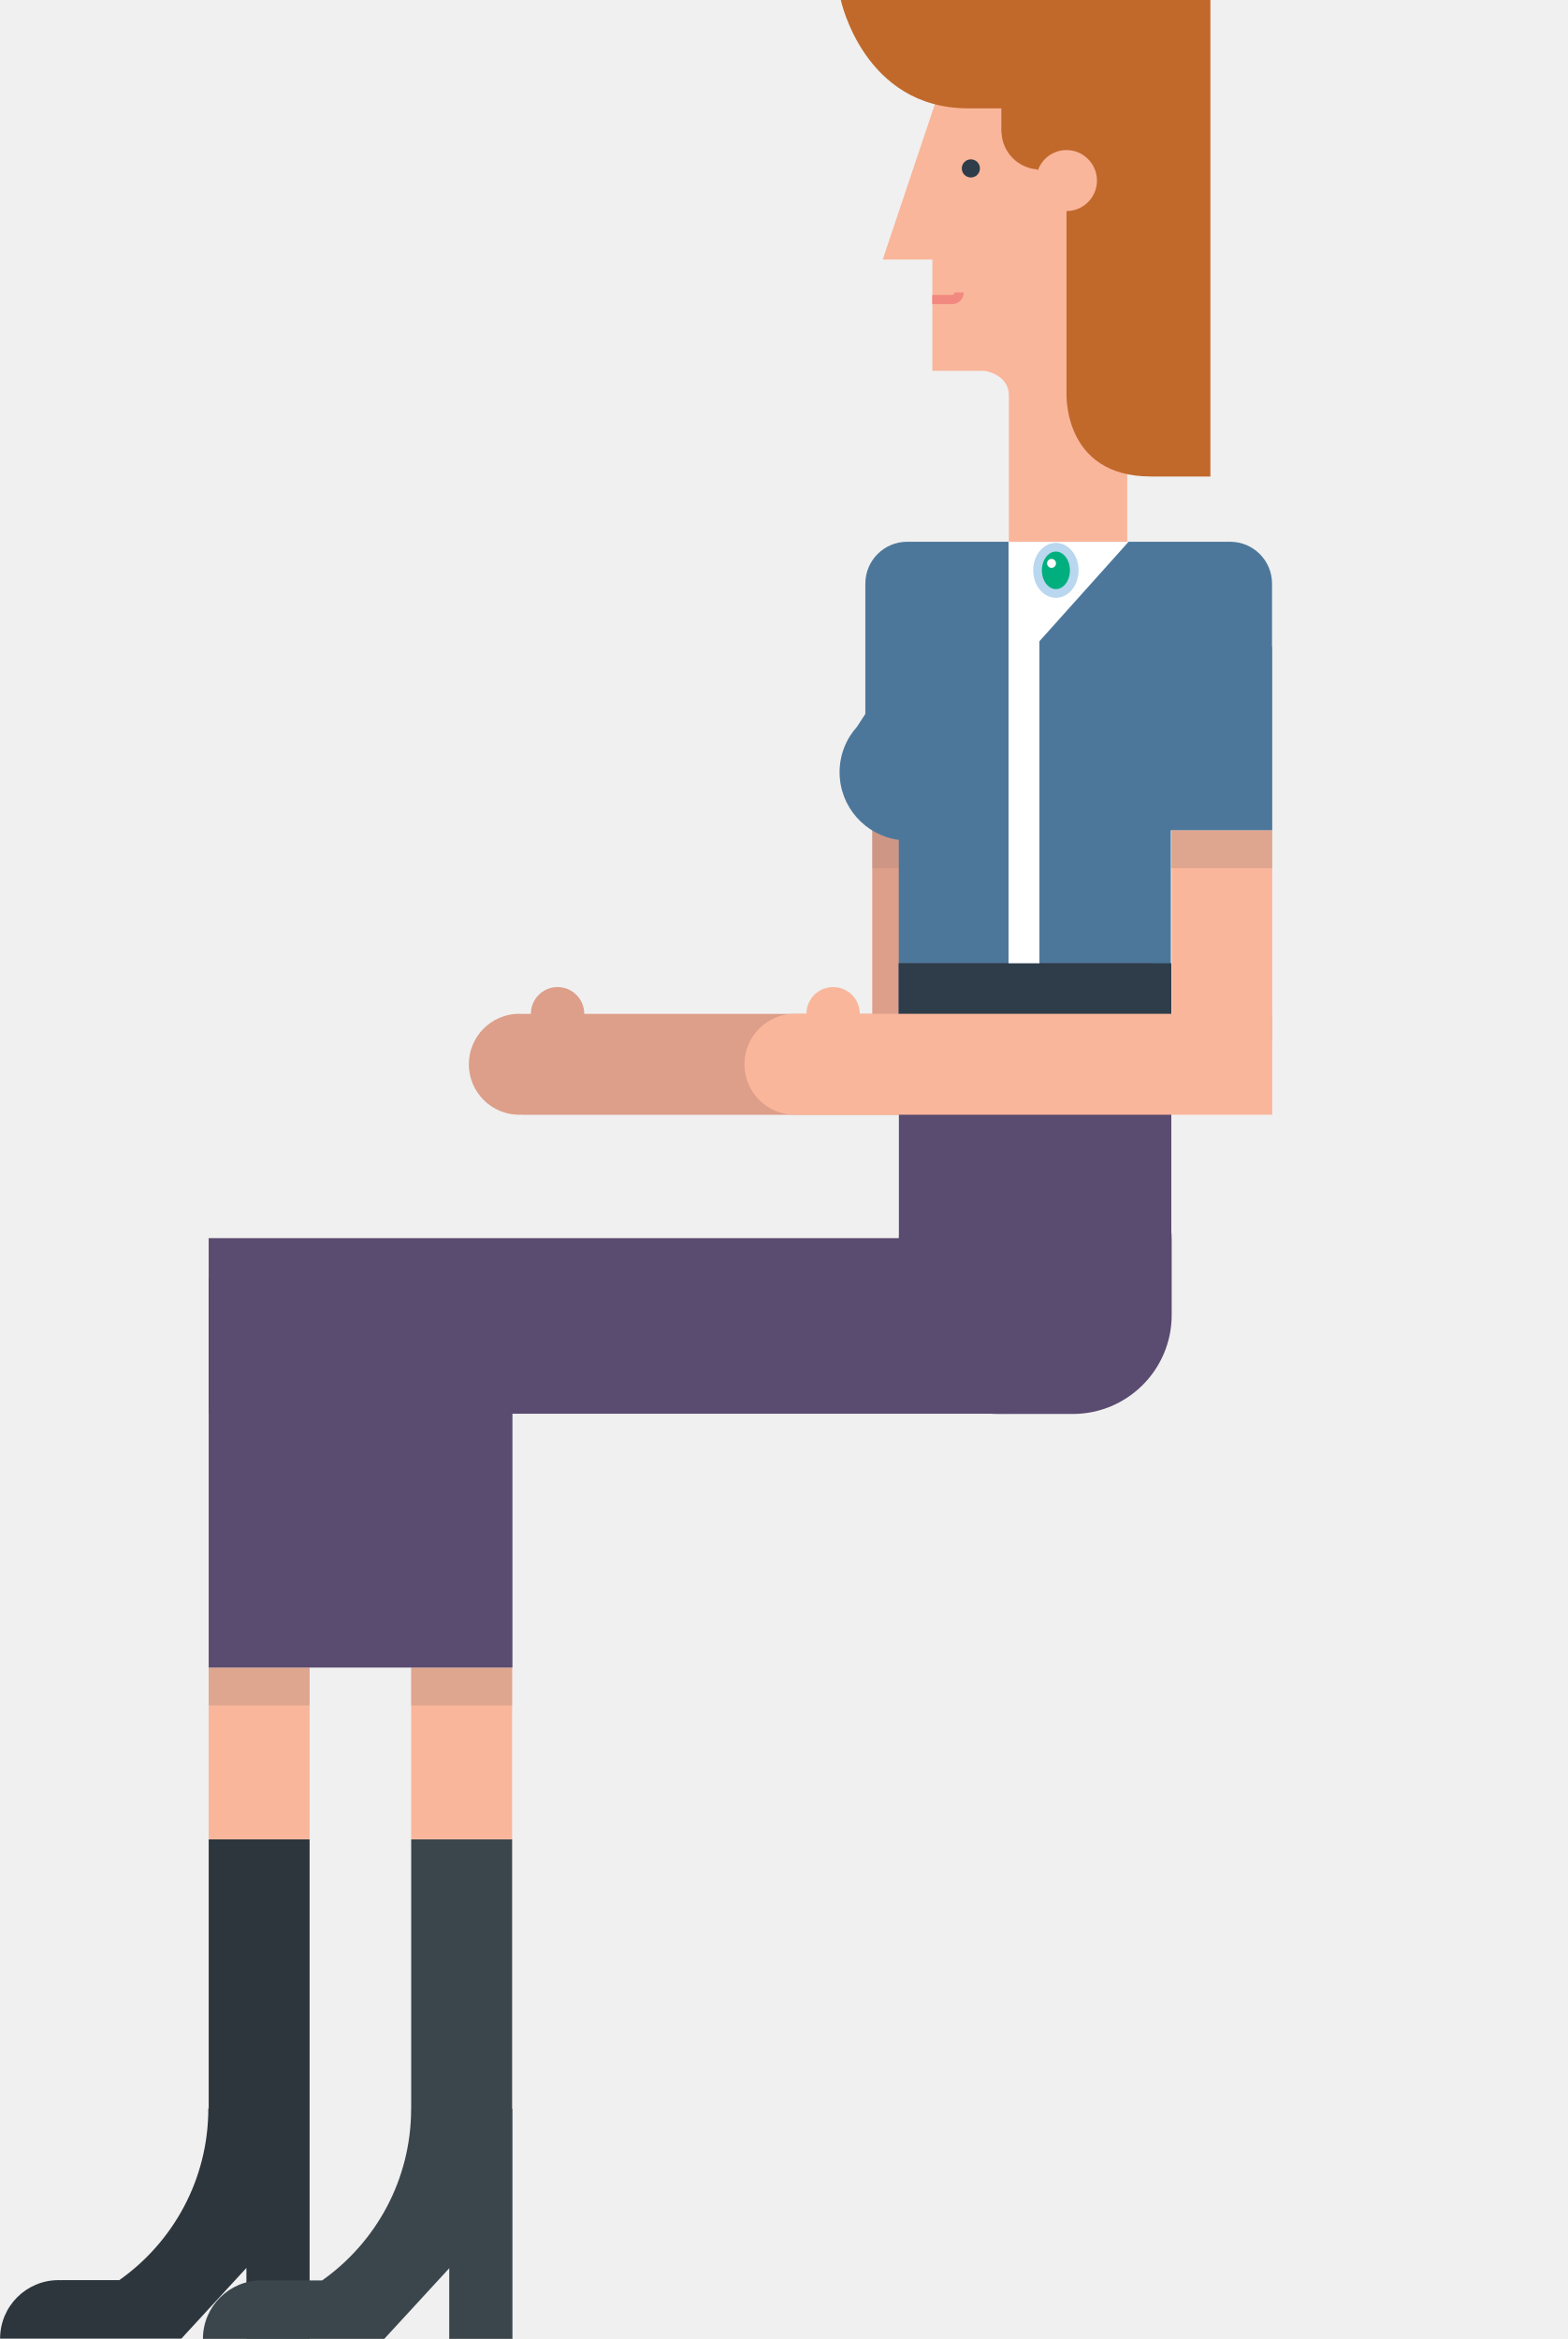
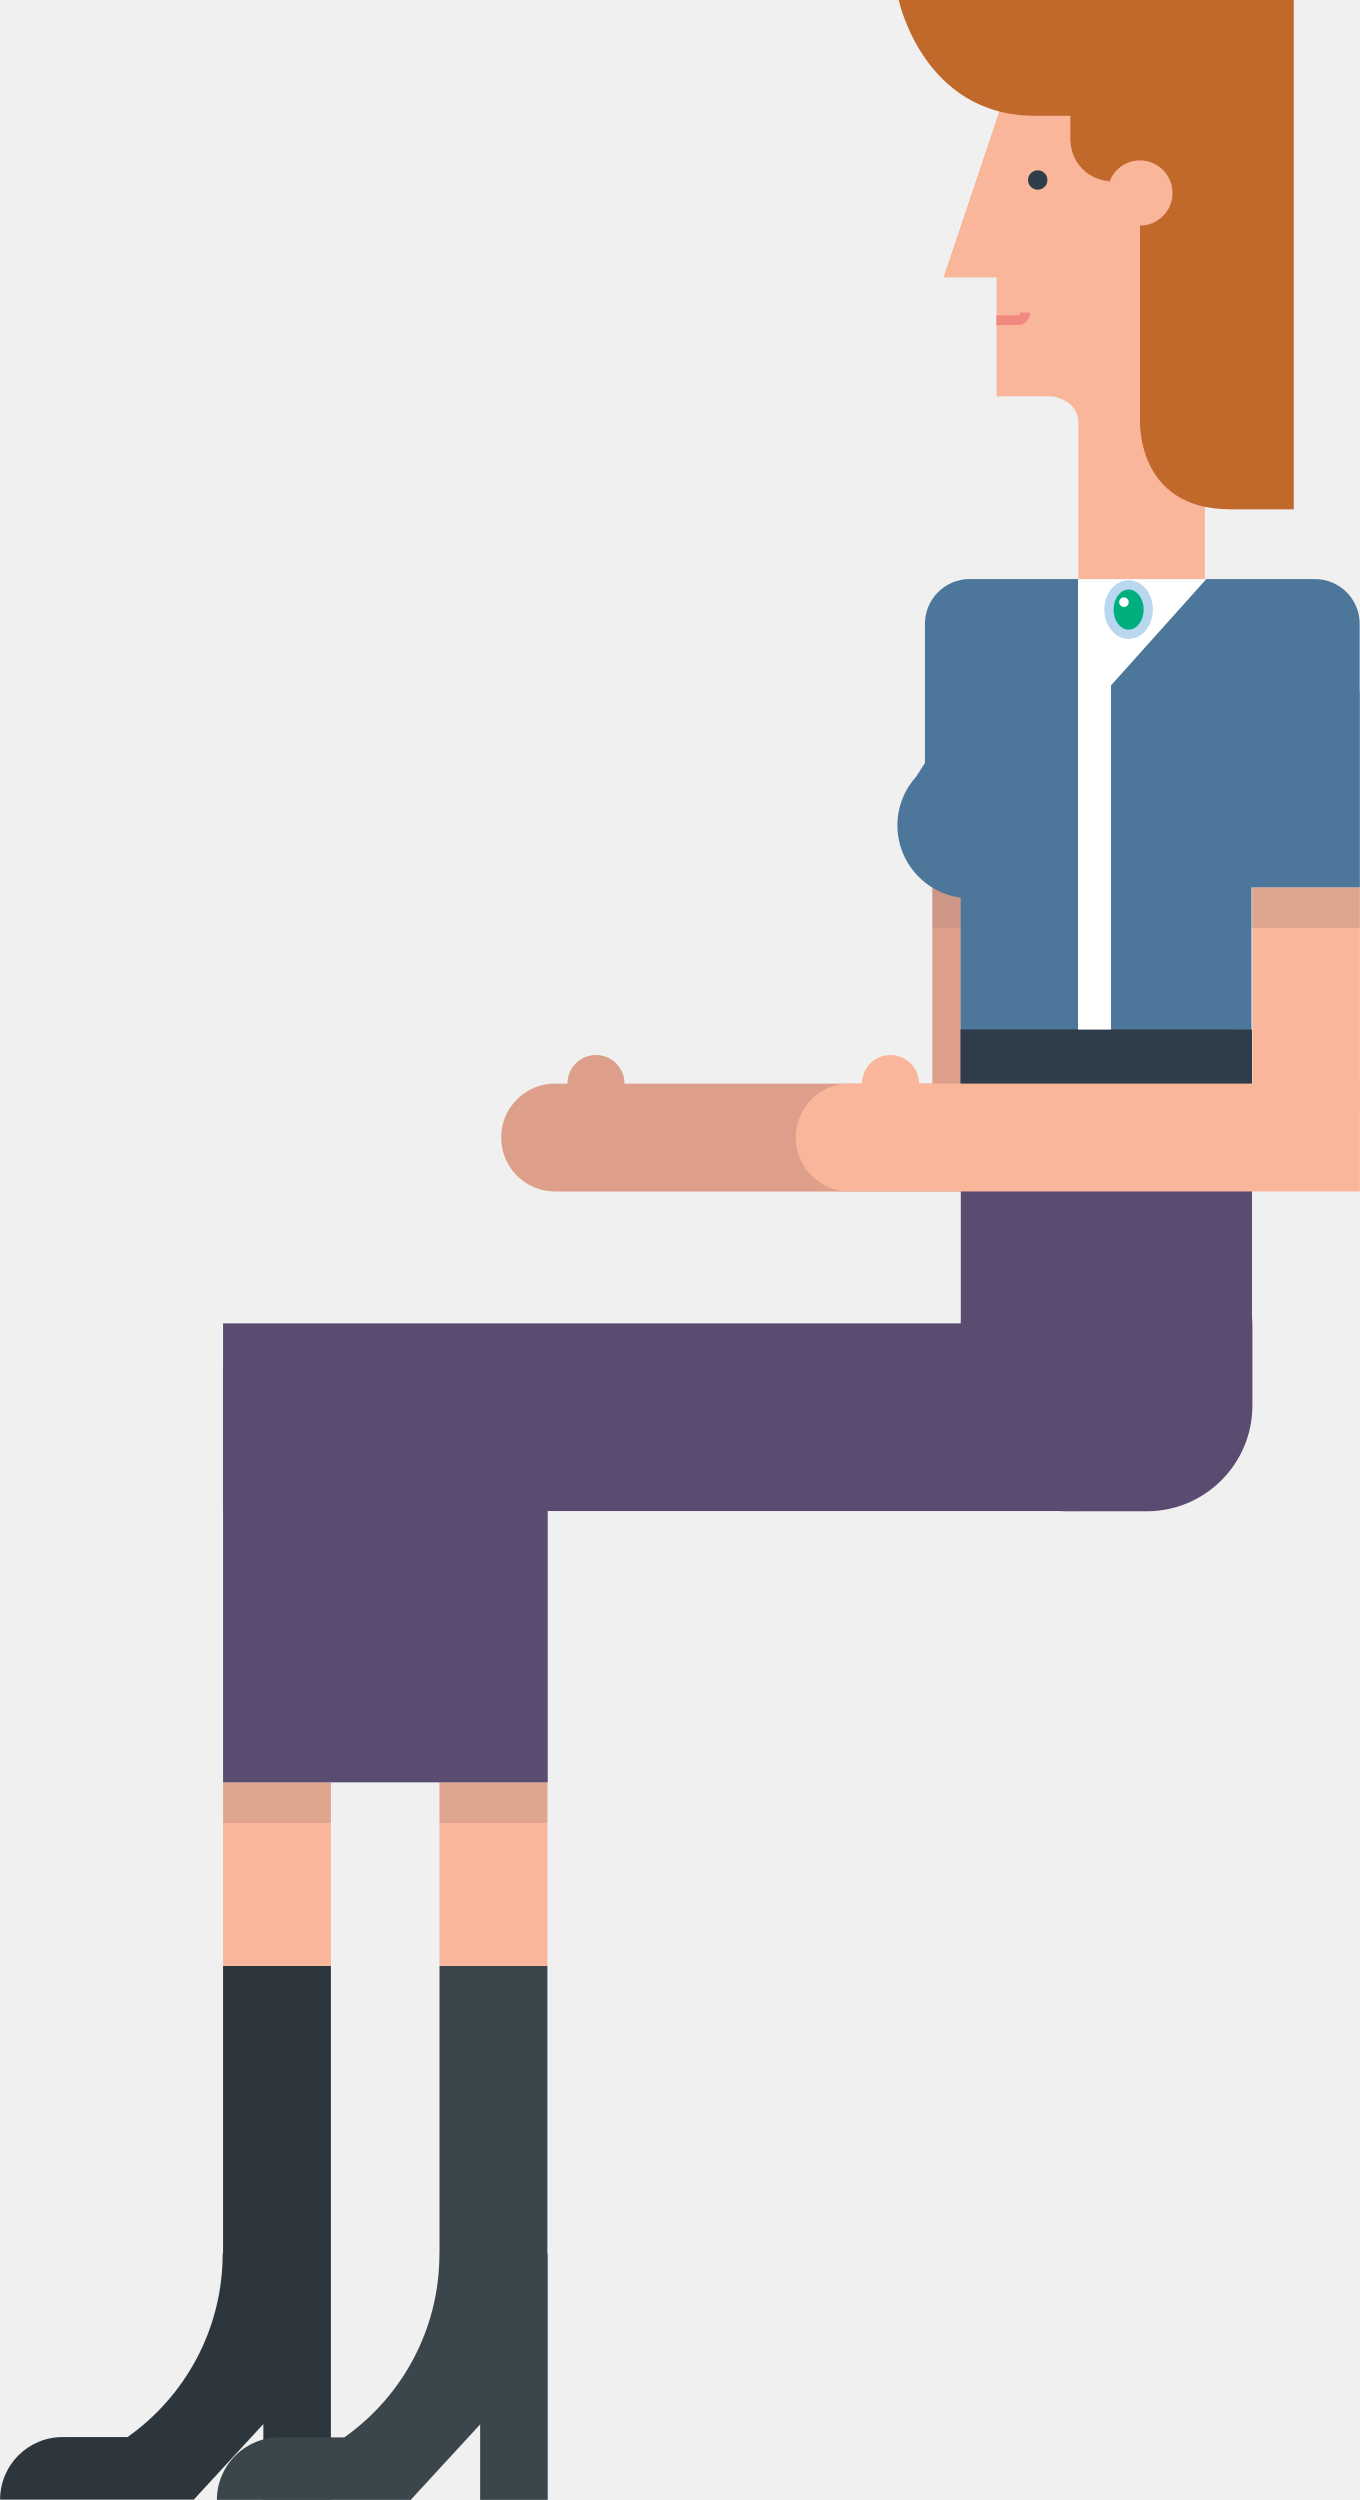
- <svg xmlns="http://www.w3.org/2000/svg" version="1.1" id="Layer_1" x="0px" y="0px" width="90.43px" height="134.91px" viewBox="0 0 90.43 134.91" enable-background="new 0 0 90.43 134.91" xml:space="preserve">
+ <svg xmlns="http://www.w3.org/2000/svg" version="1.1" id="Layer_1" x="0px" y="0px" width="73.383px" height="134.91px" viewBox="0 0 73.383 134.91" enable-background="new 0 0 73.383 134.91" xml:space="preserve">
  <g>
    <rect x="67.584" y="47.889" fill="#F9B69B" width="5.799" height="12.161" />
    <rect x="50.313" y="47.084" fill="#DD9E8A" width="4.367" height="13.532" />
-     <path fill="#DD9E8A" d="M33.7,58.472c0,0-0.002,0.004-0.002,0.006h0.279h4.518h18.374v5.821H38.495h-4.518h-3.902v-0.012   c-0.041,0.002-0.078,0.012-0.118,0.012c-1.608,0-2.913-1.305-2.913-2.913c0-1.61,1.305-2.914,2.913-2.914   c0.04,0,0.077,0.011,0.118,0.012v-0.006h0.547c0-0.002,0-0.004,0-0.004c0-0.85,0.69-1.541,1.539-1.541   C33.013,56.933,33.7,57.624,33.7,58.472z" />
+     <path fill="#DD9E8A" d="M33.7,58.472c0,0-0.002,0.004-0.002,0.006h0.278h4.519h18.374v5.821H38.495h-4.519h-3.901v-0.012   c-0.041,0.002-0.078,0.012-0.118,0.012c-1.608,0-2.913-1.305-2.913-2.913c0-1.61,1.305-2.914,2.913-2.914   c0.04,0,0.077,0.011,0.118,0.012v-0.006h0.547c0-0.002,0-0.004,0-0.004c0-0.85,0.689-1.541,1.539-1.541   C33.013,56.933,33.7,57.624,33.7,58.472z" />
    <g>
-       <rect x="50.313" y="47.889" opacity="0.4" fill="#B78C7D" width="5.821" height="2.186" />
+       <rect x="50.313" y="47.889" opacity="0.4" fill="#B78C7D" enable-background="new    " width="5.821" height="2.186" />
      <g>
-         <path fill="#F9B69B" d="M54.984,2.851l-4.069,12.12h2.866v6.415h2.985c0,0,1.426,0.179,1.426,1.426c0,0.535,0,4.941,0,7.08v2.494     h6.828v-1.603V2.629h-9.857L54.984,2.851z" />
+         <path fill="#F9B69B" d="M54.984,2.851l-4.068,12.12h2.866v6.415h2.984c0,0,1.426,0.179,1.426,1.426c0,0.535,0,4.941,0,7.08v2.494     h6.828v-1.603V2.629h-9.856L54.984,2.851z" />
        <circle fill="#2E3D49" cx="56" cy="9.714" r="0.523" />
        <path fill="#F28981" d="M54.917,17.008c0.077,0,0.138-0.062,0.138-0.138h0.535c0,0.371-0.302,0.673-0.673,0.673h-1.146v-0.535     H54.917z" />
-         <path fill="#C1682B" d="M69.817,0v27.484c0,0-1.724,0-3.422,0c-5.151,0-4.877-4.877-4.877-4.877V12.175     c0.969-0.002,1.756-0.789,1.756-1.758c0-0.973-0.788-1.761-1.76-1.761c-0.77,0-1.418,0.499-1.656,1.188l-0.022-0.072     c-1.124-0.084-2.014-0.989-2.066-2.122h-0.011V6.249c-0.502,0-1.129,0-1.918,0C49.814,6.249,48.499,0,48.499,0H69.817z" />
+         <path fill="#C1682B" d="M69.817,0v27.484c0,0-1.724,0-3.422,0c-5.15,0-4.877-4.877-4.877-4.877V12.175     c0.969-0.002,1.756-0.789,1.756-1.758c0-0.973-0.788-1.761-1.76-1.761c-0.77,0-1.418,0.499-1.656,1.188l-0.021-0.072     c-1.124-0.084-2.015-0.989-2.066-2.122h-0.011V6.249c-0.502,0-1.129,0-1.918,0C49.814,6.249,48.499,0,48.499,0H69.817z" />
      </g>
-       <path fill="#4C779B" d="M49.457,41.889l-0.002-0.003l0.459-0.711v-1.579v-2.599v-3.335c0-1.333,1.08-2.414,2.413-2.414h3.961    h1.898h6.911h4.137h1.723c1.334,0,2.415,1.081,2.415,2.414v3.635h0.011v10.592h-5.849v16.22h-2.699h-8.547h-4.445V48.444    c-1.928-0.258-3.415-1.905-3.415-3.904C48.428,43.518,48.819,42.59,49.457,41.889z" />
+       <path fill="#4C779B" d="M49.457,41.889l-0.002-0.003l0.459-0.711v-1.579v-2.599v-3.335c0-1.333,1.08-2.414,2.413-2.414h3.961    h1.897h6.911h4.137h1.724c1.334,0,2.415,1.081,2.415,2.414v3.635h0.011v10.592h-5.849v16.22h-2.699h-8.547h-4.445V48.444    c-1.928-0.258-3.415-1.905-3.415-3.904C48.428,43.518,48.819,42.59,49.457,41.889z" />
      <rect x="51.843" y="55.559" fill="#5A4B70" width="14.646" height="7.57" />
      <rect x="51.843" y="55.559" fill="#2E3D49" width="15.719" height="7.648" />
      <polygon fill="#FFFFFF" points="65.098,31.248 59.955,36.986 59.955,55.559 58.173,55.559 58.173,39.867 58.173,35.773     58.173,31.248   " />
-       <rect x="67.562" y="47.889" opacity="0.4" fill="#B78C7D" width="5.821" height="2.186" />
+       <rect x="67.562" y="47.889" opacity="0.4" fill="#B78C7D" enable-background="new    " width="5.821" height="2.186" />
      <g>
-         <ellipse fill="#00AF7D" stroke="#B9D7EF" stroke-width="0.5" stroke-miterlimit="10" cx="60.905" cy="32.896" rx="1.059" ry="1.333" />
+         <ellipse fill="#00AF7D" stroke="#B9D7EF" stroke-width="0.5" stroke-miterlimit="10" cx="60.905" cy="32.896" rx="1.06" ry="1.333" />
        <circle fill="#FFFFFF" cx="60.653" cy="32.495" r="0.258" />
      </g>
    </g>
    <rect x="51.849" y="63.207" fill="#5A4B70" width="15.713" height="12.639" />
    <rect x="12.038" y="71.414" fill="#5A4B70" width="46.126" height="10.127" />
    <g display="none">
-       <rect x="73.728" y="53.936" transform="matrix(0.9766 0.2149 -0.2149 0.9766 16.7239 -14.4621)" display="inline" fill="#9B9B9B" width="2.272" height="31.471" />
-       <path display="inline" fill="#005493" d="M76.701,76.146c-0.401,1.723-2.124,2.793-3.847,2.391l0,0    c-1.723-0.402-2.792-2.125-2.391-3.846L84.109,16.21c0.402-1.722,2.124-2.792,3.848-2.39l0,0c1.722,0.402,2.792,2.125,2.391,3.846    L76.701,76.146z" />
+       <rect x="73.728" y="53.932" transform="matrix(-0.9767 -0.2147 0.2147 -0.9767 133.0226 153.7854)" display="inline" fill="#9B9B9B" width="2.272" height="31.471" />
+       <path display="inline" fill="#005493" d="M76.701,76.146c-0.401,1.723-2.124,2.793-3.848,2.391l0,0    c-1.723-0.402-2.792-2.125-2.391-3.846L84.109,16.21c0.402-1.722,2.124-2.792,3.849-2.39l0,0c1.722,0.402,2.792,2.125,2.391,3.846    L76.701,76.146z" />
    </g>
    <g display="none">
      <g display="inline">
-         <rect x="44.494" y="110.514" fill="#9B9B9B" width="6.031" height="15.848" />
-         <rect x="46.374" y="82.186" fill="#9B9B9B" width="2.271" height="31.471" />
+         <rect x="44.494" y="110.514" fill="#9B9B9B" width="6.03" height="15.848" />
+         <rect x="46.374" y="82.186" fill="#9B9B9B" width="2.271" height="31.472" />
        <g>
-           <rect x="55.295" y="117.902" transform="matrix(0.2714 -0.9625 0.9625 0.2714 -82.1415 147.1636)" fill="#9B9B9B" width="1.666" height="19.865" />
-           <rect x="38.078" y="117.902" transform="matrix(-0.2719 -0.9623 0.9623 -0.2719 -73.5246 200.0428)" fill="#9B9B9B" width="1.666" height="19.866" />
+           <rect x="55.299" y="117.902" transform="matrix(-0.2714 0.9625 -0.9625 -0.2714 194.403 108.5028)" fill="#9B9B9B" width="1.666" height="19.865" />
+           <rect x="38.079" y="117.907" transform="matrix(0.2721 0.9623 -0.9623 0.2721 151.3414 55.6133)" fill="#9B9B9B" width="1.665" height="19.866" />
          <circle fill="#9B9B9B" cx="29.559" cy="132.225" r="2.515" />
          <circle fill="#9B9B9B" cx="65.46" cy="132.225" r="2.515" />
        </g>
        <rect x="46.59" y="124.875" fill="#9B9B9B" width="1.841" height="6.455" />
-         <rect x="45.557" y="129.727" fill="#9B9B9B" width="3.905" height="5.014" />
+         <rect x="45.557" y="129.727" fill="#9B9B9B" width="3.905" height="5.015" />
      </g>
-       <path display="inline" fill="#0085BA" d="M74.171,85.287c0,1.99-1.613,3.602-3.604,3.602H24.45c-1.99,0-3.602-1.611-3.602-3.602    l0,0c0-1.99,1.611-3.604,3.602-3.604h46.117C72.558,81.684,74.171,83.297,74.171,85.287L74.171,85.287z" />
+       <path display="inline" fill="#0085BA" d="M74.171,85.287c0,1.99-1.613,3.602-3.604,3.602H24.45c-1.99,0-3.603-1.611-3.603-3.602    l0,0c0-1.99,1.611-3.604,3.603-3.604h46.116C72.558,81.684,74.171,83.297,74.171,85.287L74.171,85.287z" />
    </g>
-     <path fill="#5A4B70" d="M51.849,75.846c0,3.154,2.556,5.709,5.708,5.709h4.319c3.153,0,5.708-2.555,5.708-5.709v-4.318   c0-3.154-2.555-5.708-5.708-5.708h-4.319c-3.152,0-5.708,2.554-5.708,5.708V75.846z" />
+     <path fill="#5A4B70" d="M51.849,75.846c0,3.154,2.556,5.709,5.708,5.709h4.319c3.152,0,5.708-2.555,5.708-5.709v-4.318   c0-3.153-2.556-5.708-5.708-5.708h-4.319c-3.152,0-5.708,2.554-5.708,5.708V75.846z" />
    <g display="none">
      <g display="inline">
        <rect x="61.611" y="65.819" fill="#9B9B9B" width="2.272" height="17.06" />
-         <circle fill="#9B9B9B" cx="62.753" cy="82.879" r="1.142" />
+         <circle fill="#9B9B9B" cx="62.753" cy="82.879" r="1.143" />
      </g>
-       <path display="inline" fill="#0085BA" d="M79.501,66.749c0,1.353-1.096,2.45-2.45,2.45H32.198c-1.352,0-2.449-1.098-2.449-2.45    l0,0c0-1.354,1.098-2.45,2.449-2.45h44.853C78.405,64.299,79.501,65.395,79.501,66.749L79.501,66.749z" />
+       <path display="inline" fill="#0085BA" d="M79.501,66.749c0,1.353-1.097,2.45-2.45,2.45H32.198c-1.353,0-2.449-1.098-2.449-2.45    l0,0c0-1.354,1.098-2.45,2.449-2.45h44.853C78.405,64.299,79.501,65.395,79.501,66.749L79.501,66.749z" />
    </g>
    <g>
      <g>
        <g>
          <g>
-             <path fill="#2D363D" d="M3.378,131.514c0.051,0,0.102,0.002,0.15,0.004v-0.004h3.354c3.105-2.193,5.135-5.809,5.135-9.9h0.021       V106.09h5.82v15.523v0.416v2.734v3.525v6.6h-3.645v-4.076l-3.752,4.076H6.753H3.228H0.005       C0.005,133.023,1.516,131.514,3.378,131.514z" />
-             <rect x="12.038" y="96.182" fill="#F9B69B" width="5.82" height="9.908" />
+             <path fill="#2D363D" d="M3.378,131.514c0.051,0,0.102,0.002,0.149,0.004v-0.004h3.354c3.104-2.192,5.135-5.809,5.135-9.899       h0.021V106.09h5.819v15.523v0.416v2.734v3.524v6.601h-3.645v-4.076l-3.752,4.076H6.753H3.228H0.005       C0.005,133.023,1.516,131.514,3.378,131.514z" />
+             <rect x="12.038" y="96.182" fill="#F9B69B" width="5.819" height="9.908" />
          </g>
-           <rect x="12.038" y="96.182" opacity="0.4" fill="#B78C7D" width="5.82" height="2.184" />
+           <rect x="12.038" y="96.182" opacity="0.4" fill="#B78C7D" enable-background="new    " width="5.819" height="2.185" />
        </g>
        <g>
          <g>
-             <path fill="#3B464C" d="M15.077,131.531c0.051,0,0.1,0,0.15,0.004v-0.004h3.354c3.104-2.193,5.133-5.809,5.133-9.898h0.004       V106.09h5.822v15.543h0.018v3.148v3.525v6.598h-3.646v-4.074l-3.749,4.074h-3.71h-3.523h-3.225       C11.704,133.041,13.214,131.531,15.077,131.531z" />
+             <path fill="#3B464C" d="M15.077,131.531c0.051,0,0.1,0,0.149,0.004v-0.004h3.354c3.104-2.193,5.133-5.809,5.133-9.898h0.004       V106.09h5.822v15.543h0.018v3.148v3.525v6.598h-3.646v-4.074l-3.749,4.074h-3.71H14.93h-3.225       C11.704,133.041,13.214,131.531,15.077,131.531z" />
            <rect x="23.718" y="96.182" fill="#F9B69B" width="5.822" height="9.908" />
          </g>
-           <rect x="23.718" y="96.182" opacity="0.4" fill="#B78C7D" width="5.822" height="2.184" />
+           <rect x="23.718" y="96.182" opacity="0.4" fill="#B78C7D" enable-background="new    " width="5.822" height="2.185" />
        </g>
      </g>
      <rect x="12.038" y="73.688" fill="#5A4B70" width="17.52" height="22.494" />
    </g>
-     <path fill="#F9B69B" d="M49.593,58.472c0,0-0.001,0.004-0.001,0.005h0.279h4.519h18.993v5.821H54.39h-4.519h-3.902v-0.013   c-0.041,0.002-0.077,0.013-0.118,0.013c-1.608,0-2.912-1.305-2.912-2.913c0-1.61,1.304-2.914,2.912-2.914   c0.041,0,0.077,0.01,0.118,0.012v-0.006h0.548c0-0.001,0-0.004,0-0.004c0-0.85,0.689-1.54,1.539-1.54S49.593,57.624,49.593,58.472z   " />
+     <path fill="#F9B69B" d="M49.593,58.472c0,0-0.001,0.004-0.001,0.005h0.279h4.519h18.993v5.821H54.39h-4.519h-3.902v-0.013   c-0.041,0.002-0.077,0.013-0.118,0.013c-1.607,0-2.912-1.305-2.912-2.913c0-1.61,1.305-2.914,2.912-2.914   c0.041,0,0.077,0.01,0.118,0.012v-0.006h0.548c0-0.001,0-0.004,0-0.004c0-0.85,0.689-1.54,1.539-1.54   C48.906,56.933,49.593,57.624,49.593,58.472z" />
  </g>
</svg>
